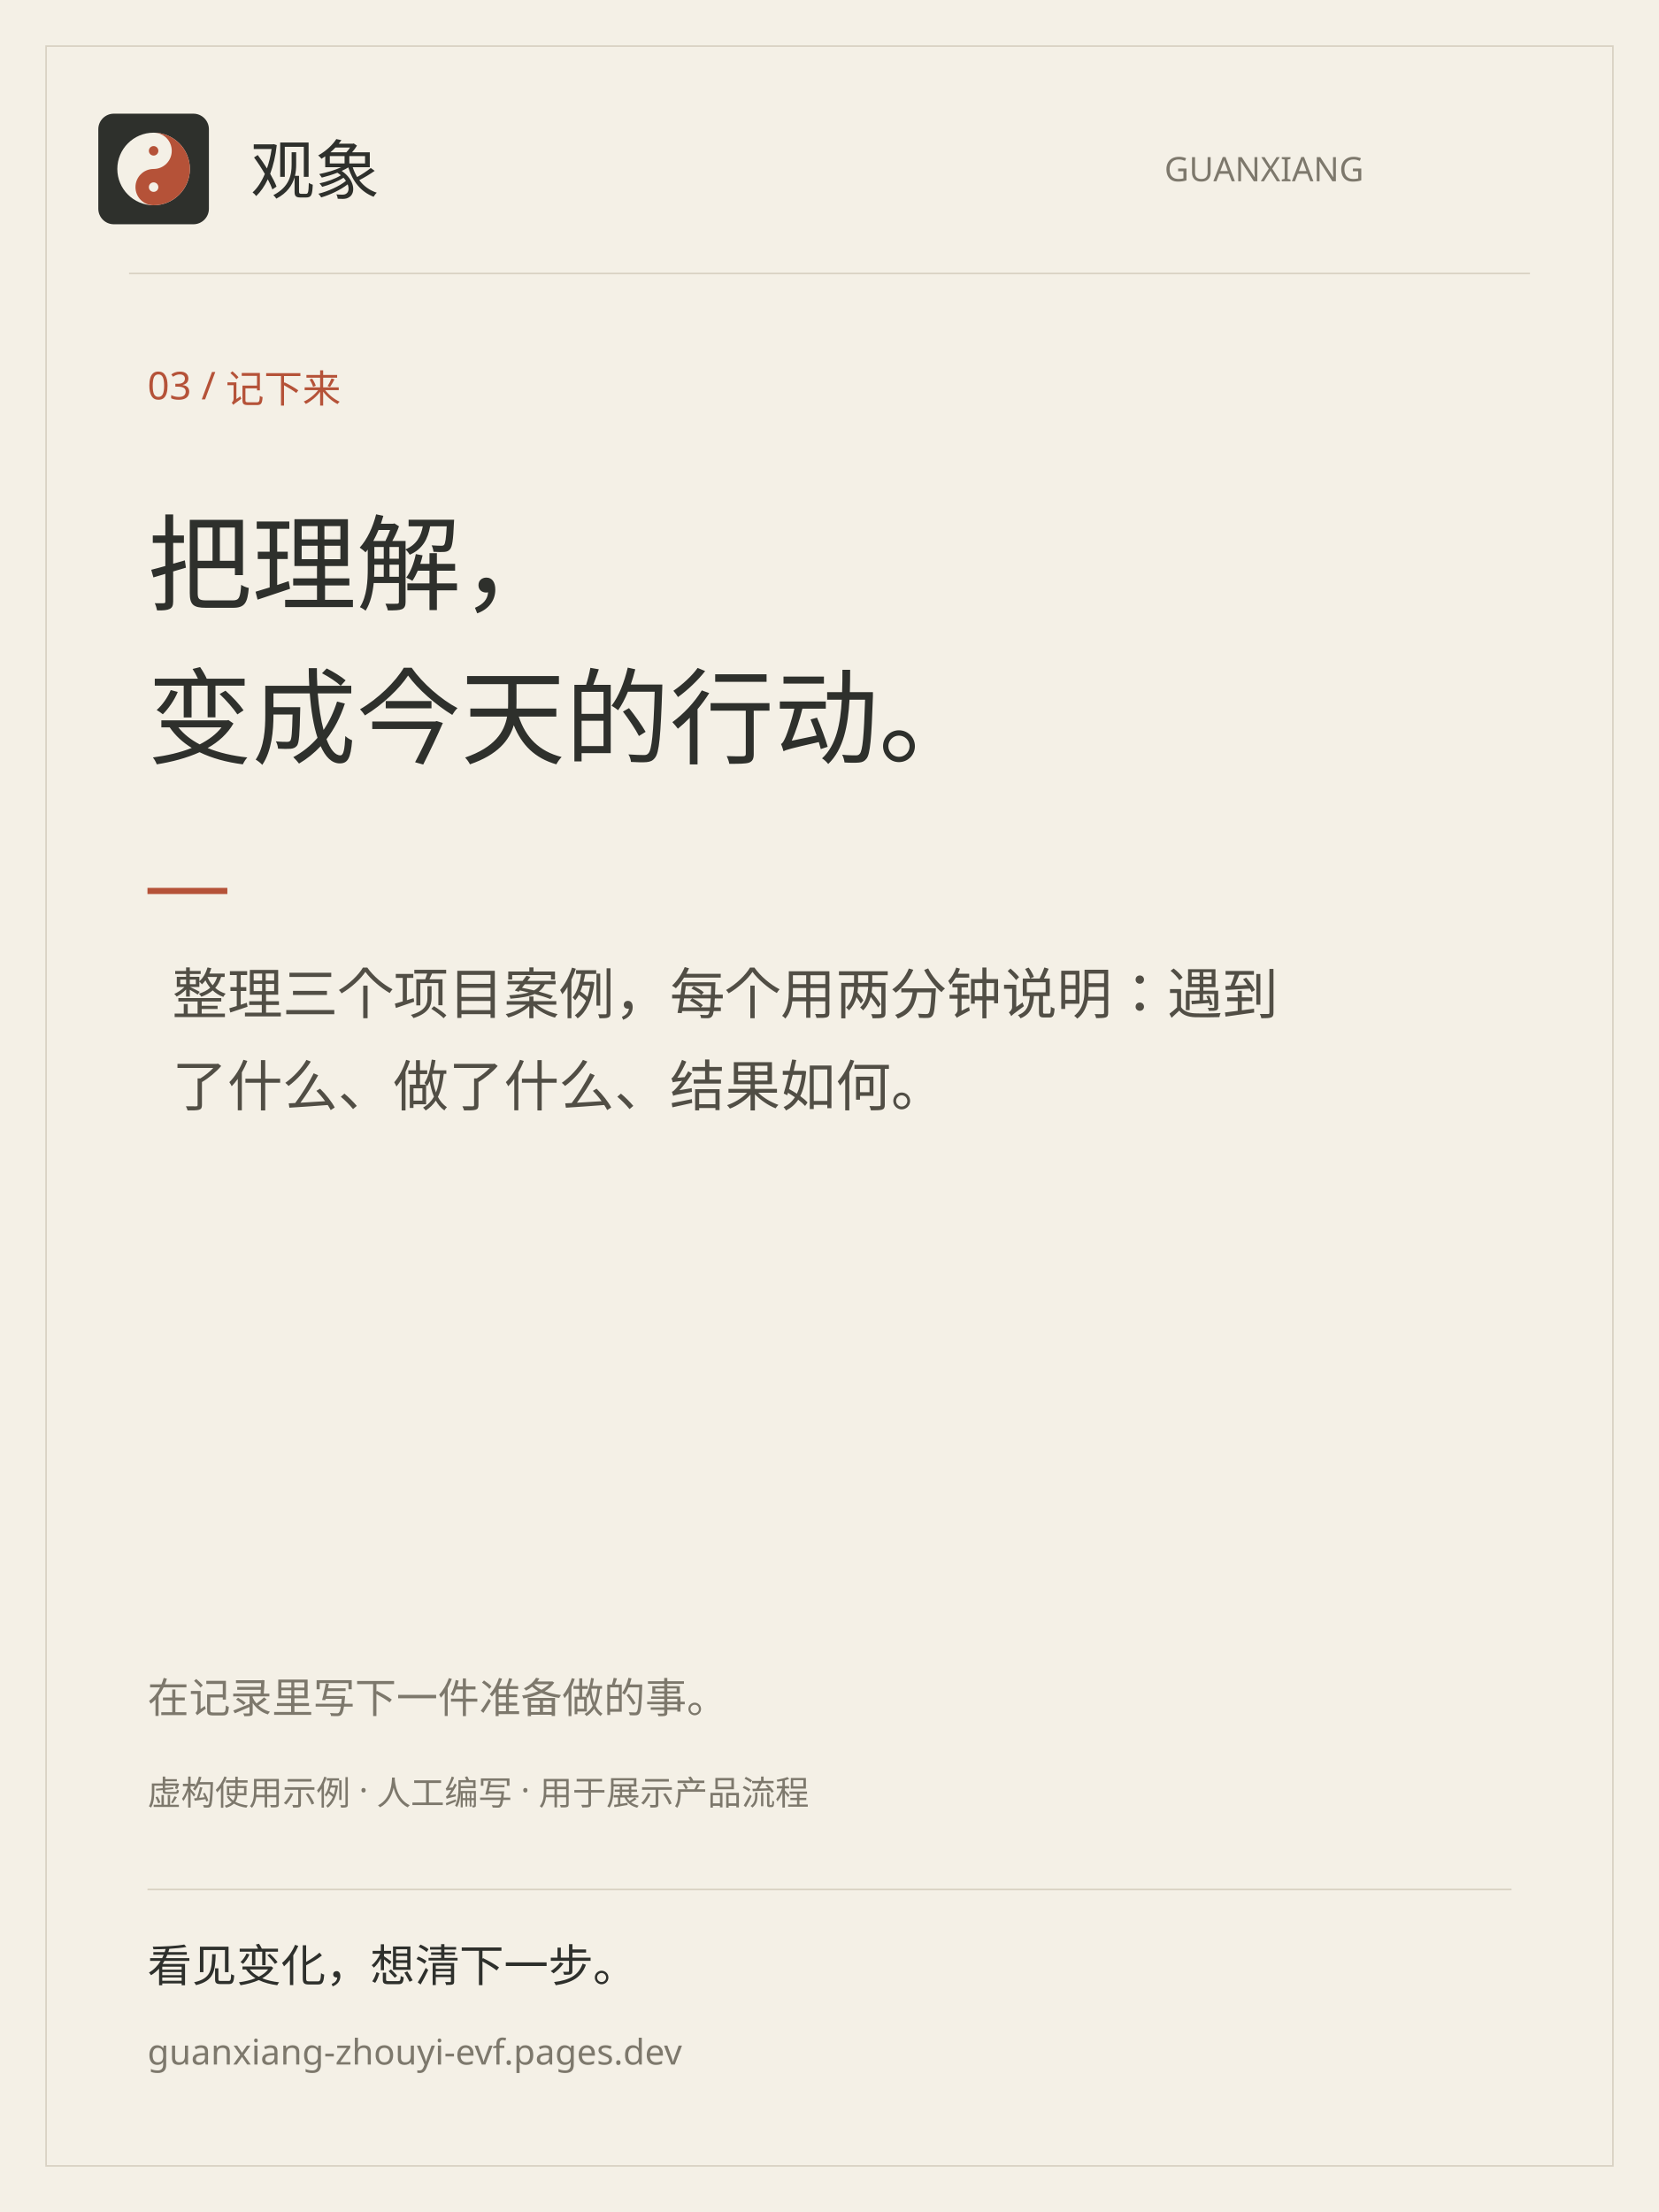
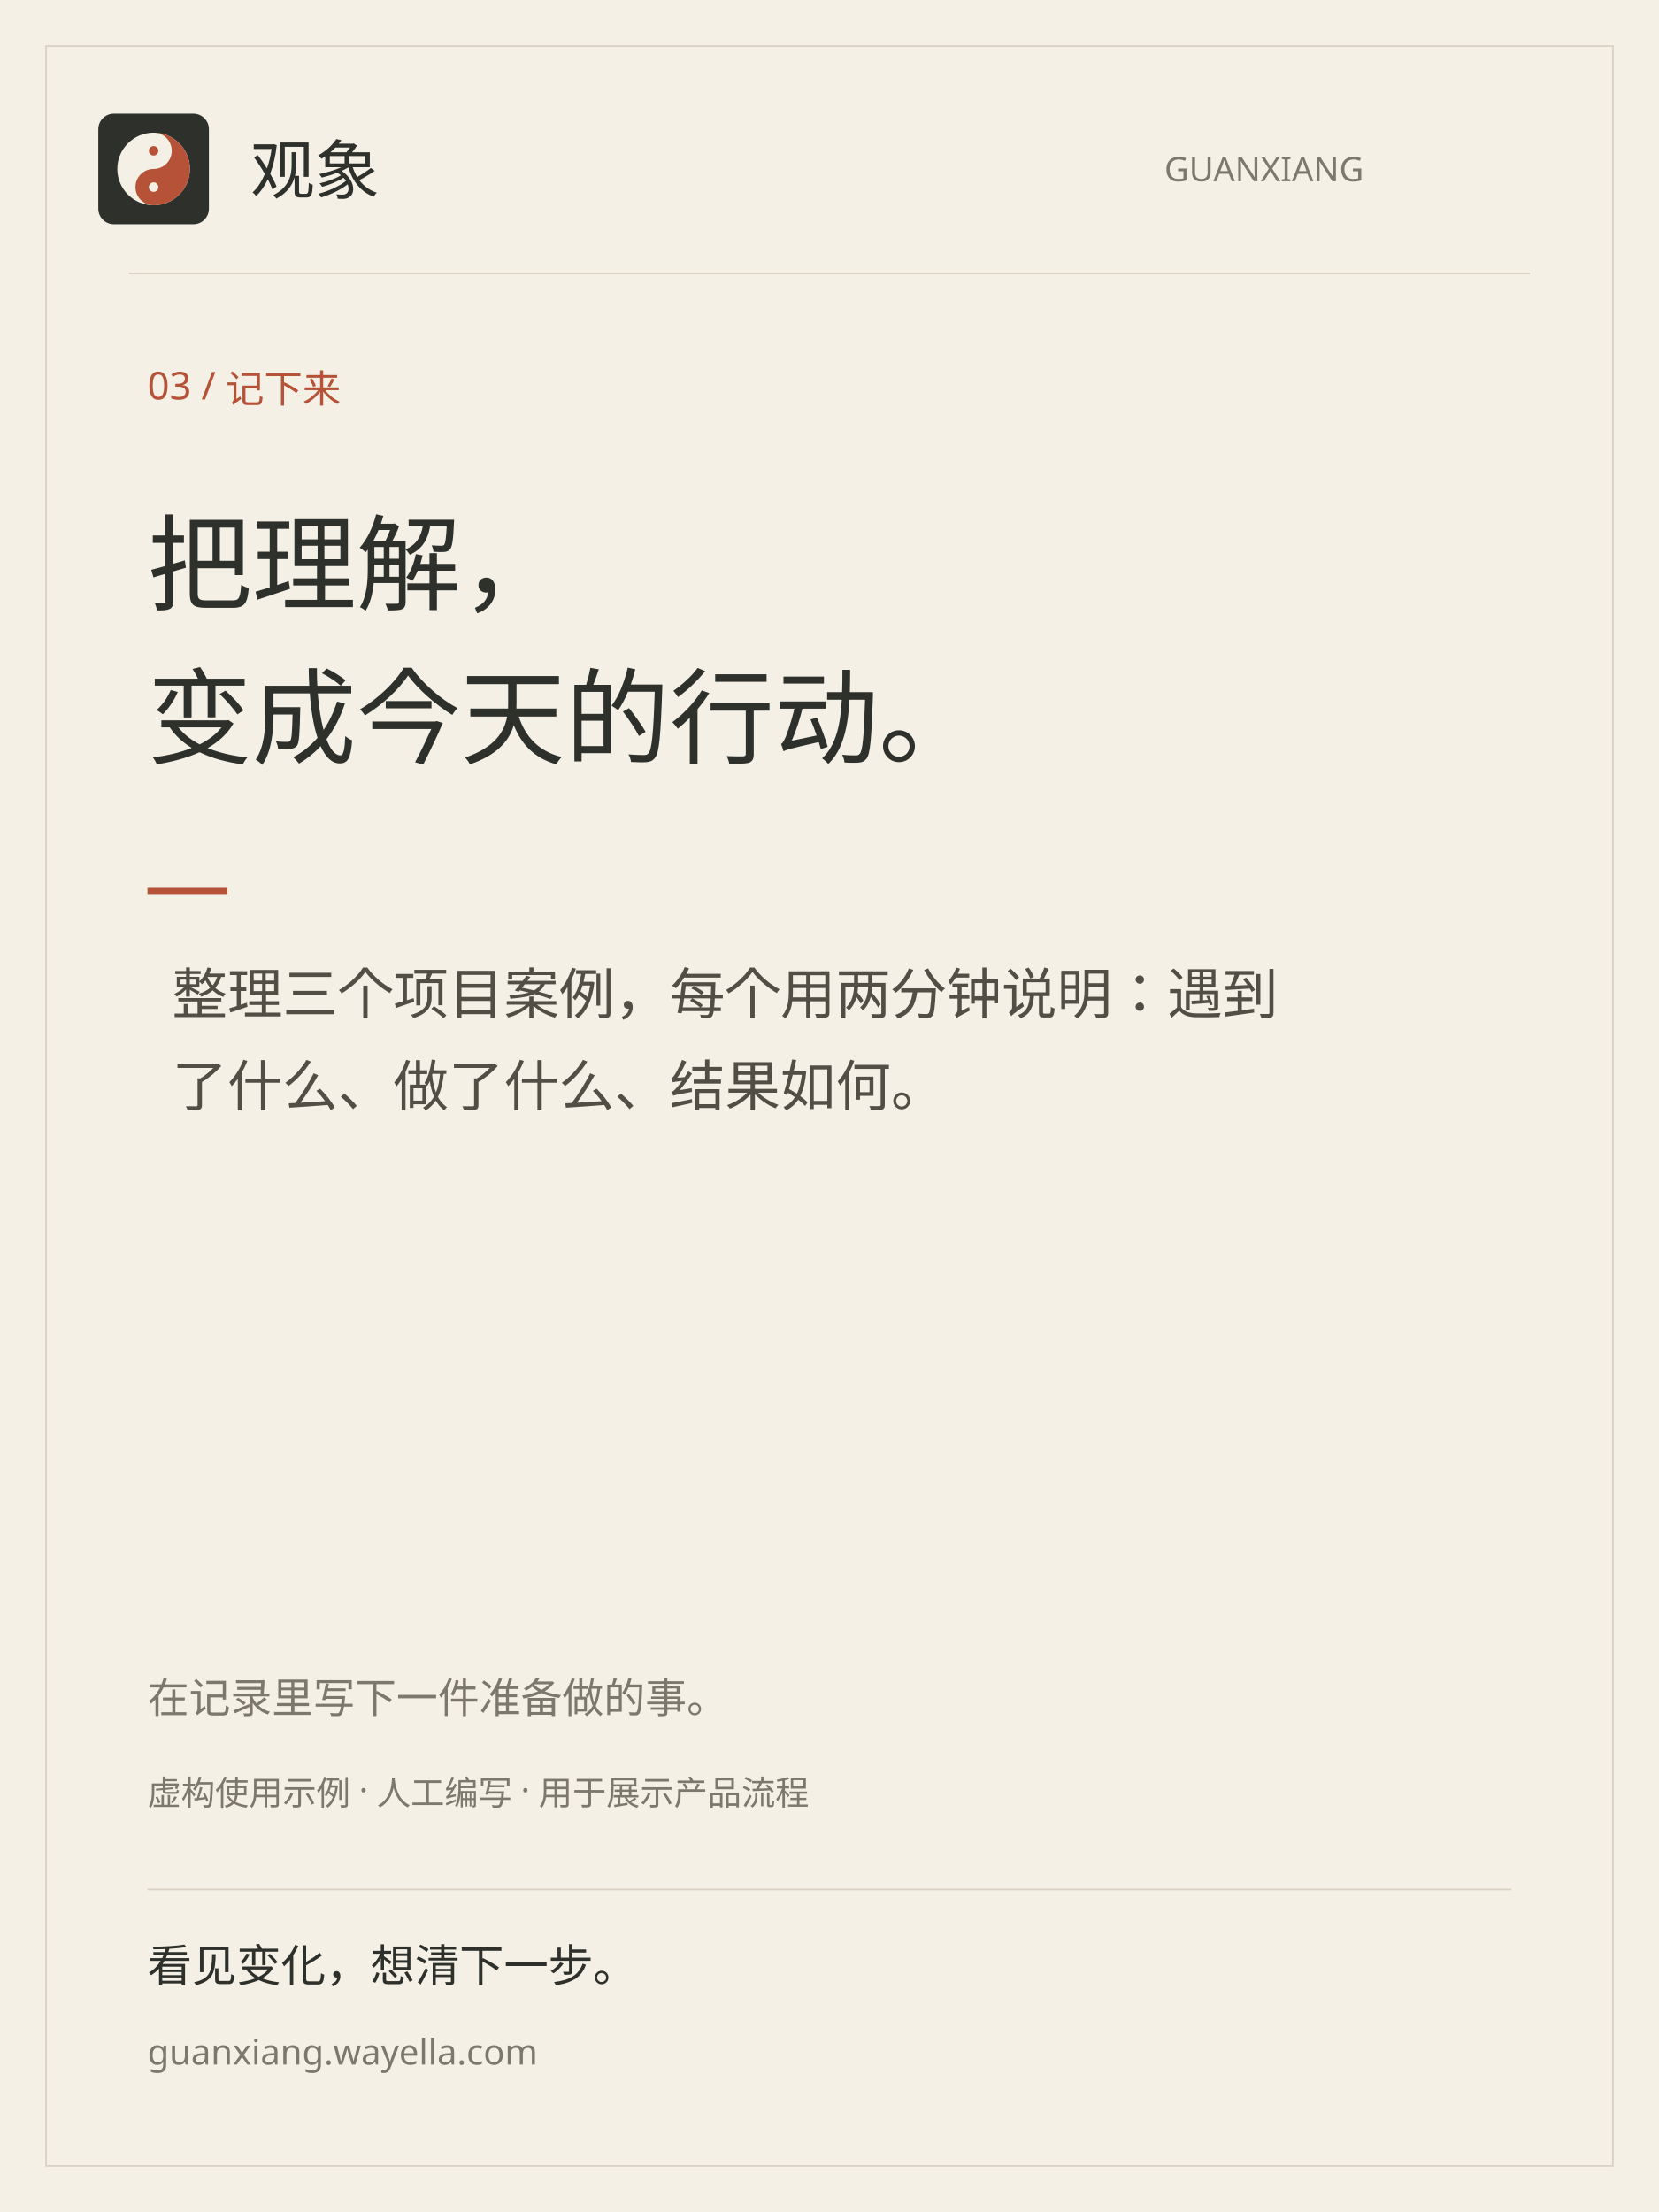
<svg xmlns="http://www.w3.org/2000/svg" width="1080" height="1440" viewBox="0 0 1080 1440">
  <rect width="1080" height="1440" fill="#f4f0e6" />
  <rect x="30" y="30" width="1020" height="1380" fill="none" stroke="#d8d1c2" />
  <svg x="64" y="74" width="72" height="72" viewBox="0 0 512 512">
    <rect width="512" height="512" rx="72" fill="#2e302c" />
    <circle cx="256" cy="256" r="168" fill="#f4f0e6" />
    <path d="M256 88a168 168 0 0 1 0 336c-47 0-84-38-84-84s37-84 84-84 84-38 84-84-37-84-84-84z" fill="#b55238" />
    <circle cx="256" cy="172" r="22" fill="#b55238" />
    <circle cx="256" cy="340" r="22" fill="#f4f0e6" />
  </svg>
  <g font-family="Microsoft YaHei,PingFang SC,sans-serif">
    <text x="163" y="126" font-size="42" fill="#2e302c">观象</text>
    <text x="758" y="118" font-size="22" fill="#7d786c">GUANXIANG</text>
    <path d="M84 178H996" stroke="#d8d1c2" />
    <text x="96" y="260" font-size="25" fill="#b55238">03 / 记下来</text>
    <g font-family="Songti SC,SimSun,serif" font-size="68" fill="#2e302c">
      <text x="96" y="392">把理解，</text>
      <text x="96" y="492">变成今天的行动。</text>
    </g>
    <path d="M96 580H148" stroke="#b55238" stroke-width="4" />
    <g font-size="36" fill="#514e45">
      <text x="112" y="660">整理三个项目案例，每个用两分钟说明：遇到</text>
      <text x="112" y="720">了什么、做了什么、结果如何。</text>
    </g>
    <text x="96" y="1115" font-size="27" fill="#7d786c">在记录里写下一件准备做的事。</text>
    <text x="96" y="1175" font-size="22" fill="#7d786c">虚构使用示例 · 人工编写 · 用于展示产品流程</text>
    <path d="M96 1230H984" stroke="#d8d1c2" />
    <text x="96" y="1290" font-size="29" fill="#2e302c">看见变化，想清下一步。</text>
-     <text x="96" y="1344" font-size="23" fill="#7d786c">guanxiang-zhouyi-evf.pages.dev</text>
+     <text x="96" y="1344" font-size="23" fill="#7d786c">guanxiang.wayella.com</text>
  </g>
</svg>
